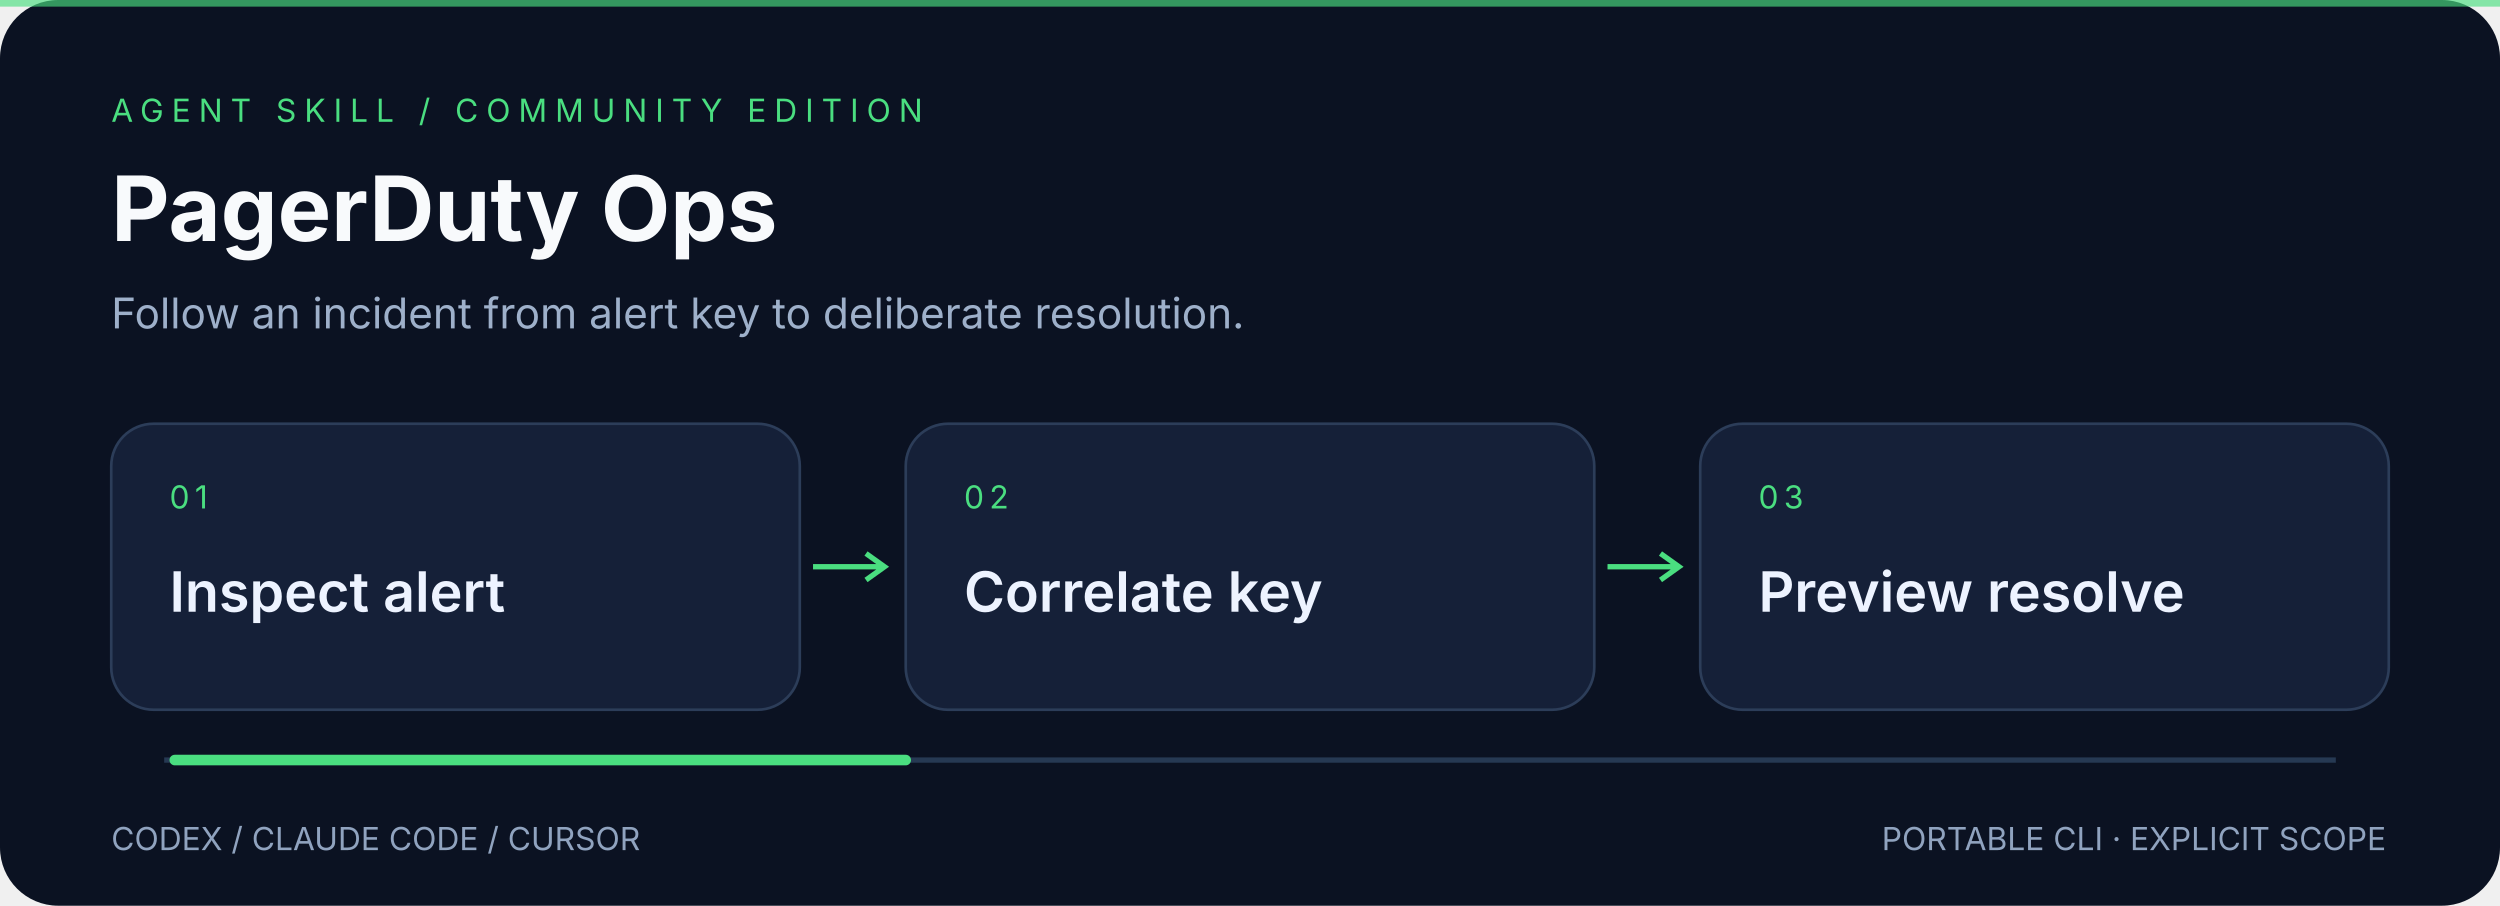
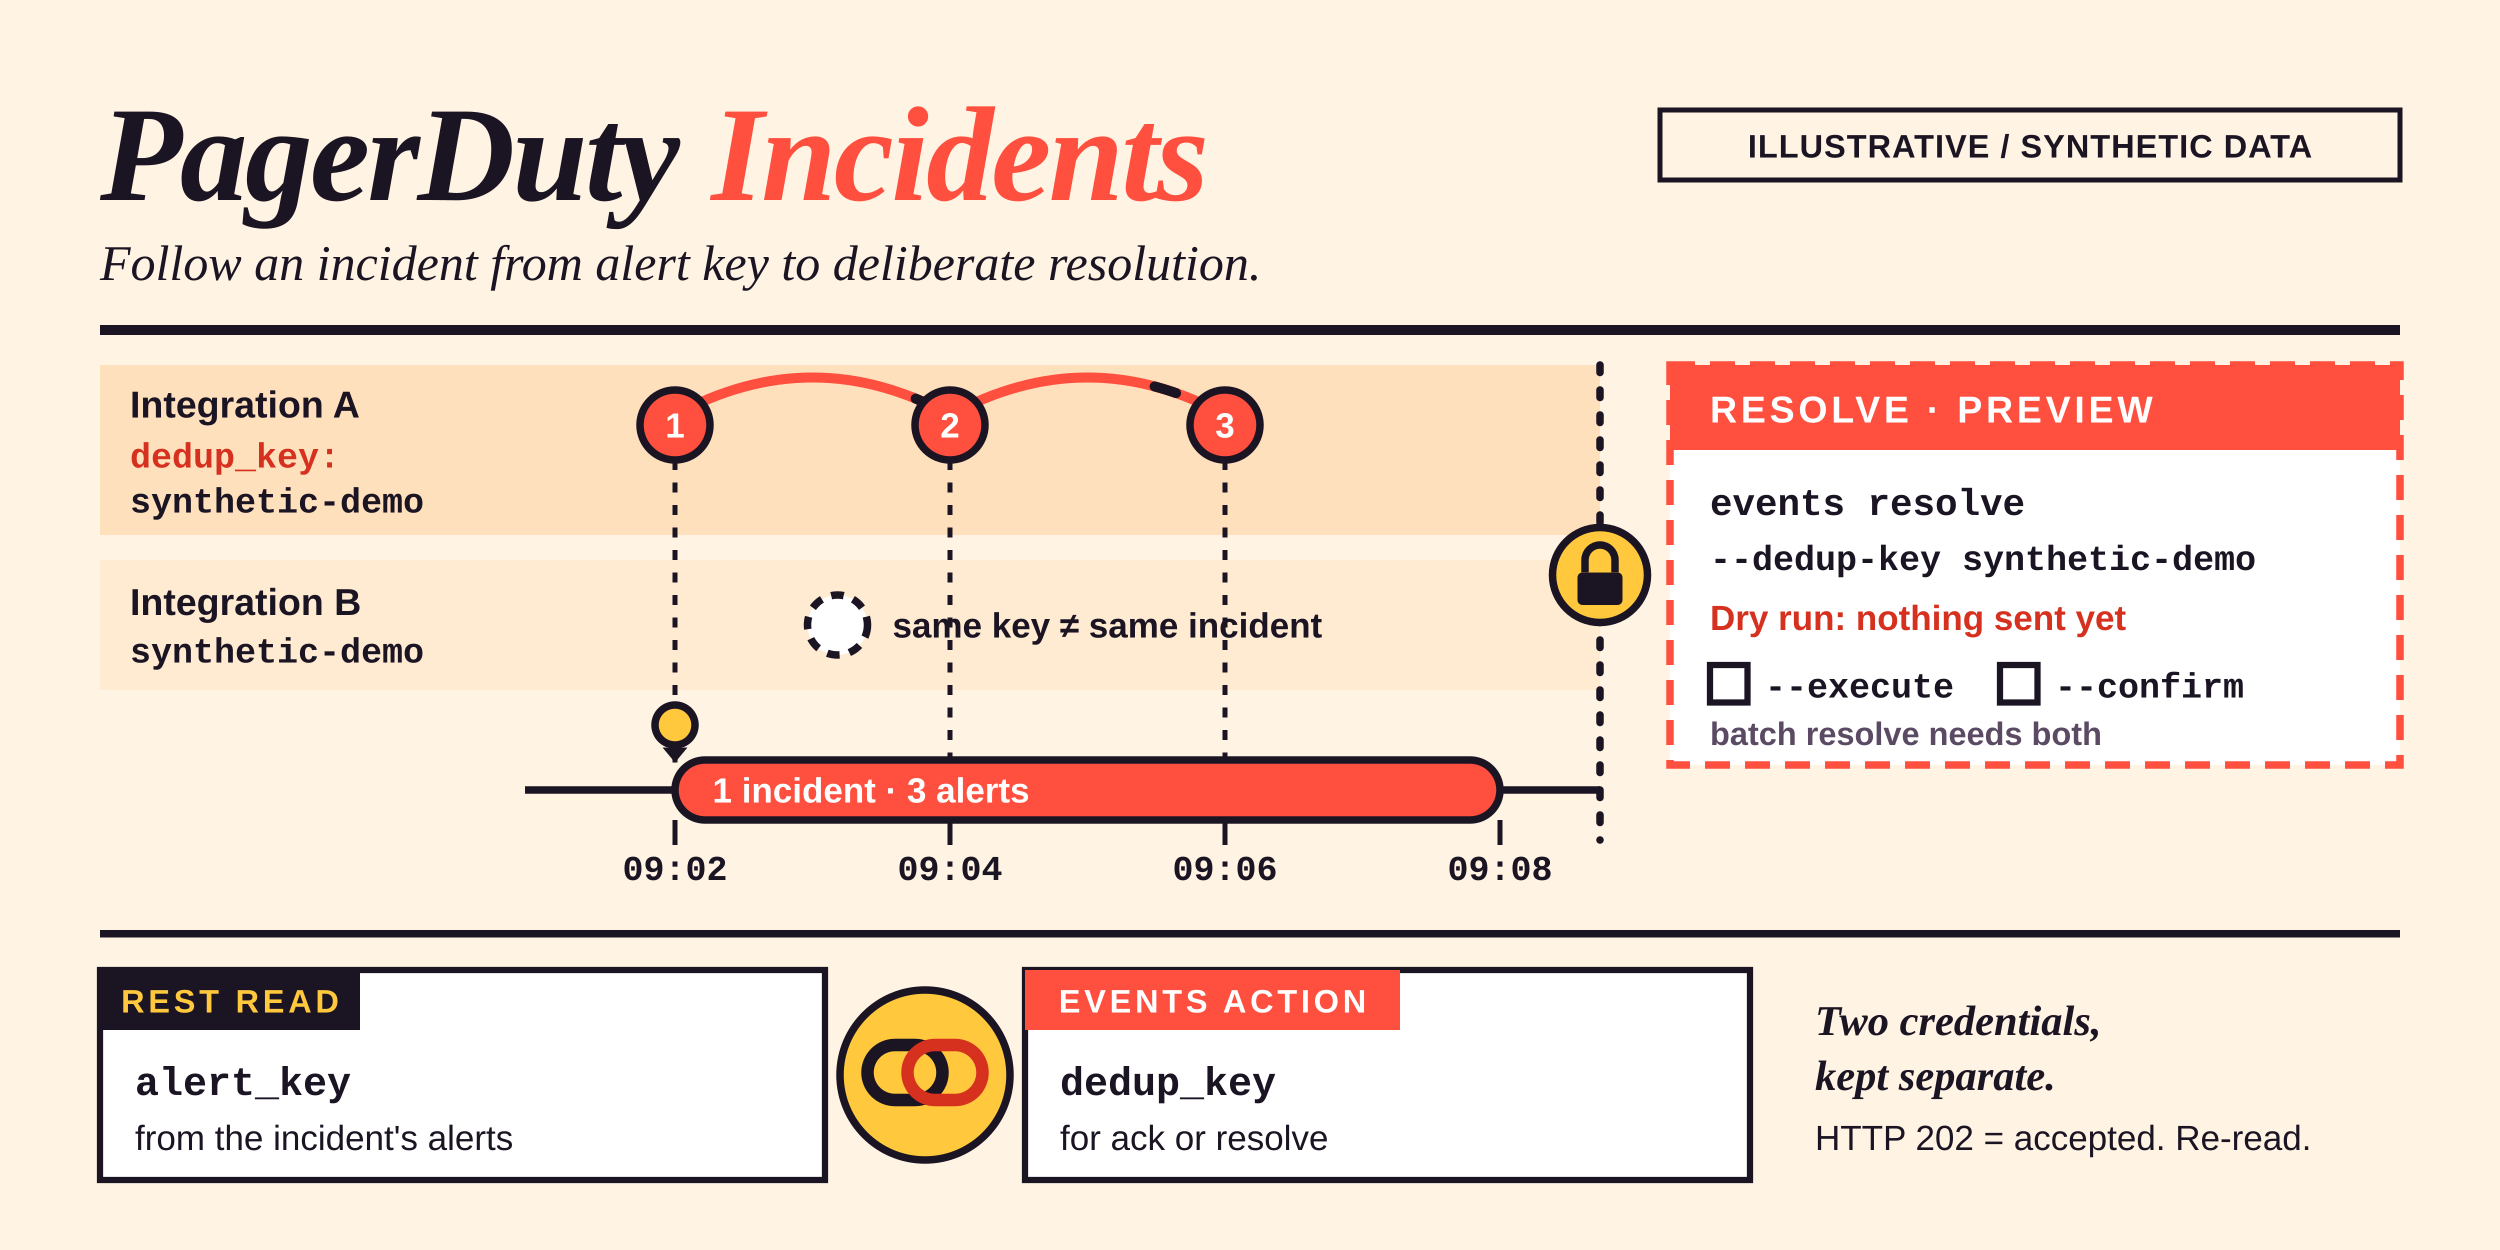
- <svg xmlns="http://www.w3.org/2000/svg" width="944" height="342" viewBox="0 0 944 342" role="img" aria-labelledby="title desc">
-   <style>text{font-family:system-ui,-apple-system,Segoe UI,sans-serif} .pulse{animation:flow 4s ease-in-out infinite} @keyframes flow{0%,100%{opacity:.35;transform:translateX(0)}50%{opacity:1;transform:translateX(540px)}} @media(prefers-reduced-motion:reduce){.pulse{animation:none}}</style>
-   <rect width="944" height="342" rx="22" fill="#0b1222" />
-   <path d="M0 1 H944" stroke="#4ade80" stroke-width="3" opacity=".65" />
-   <text x="42" y="46" fill="#4ade80" font-size="12" letter-spacing="3">AGENT SKILL / COMMUNITY EDITION</text>
-   <text x="42" y="91" fill="#f8fafc" font-size="34" font-weight="700">PagerDuty Ops</text>
-   <text x="42" y="124" fill="#9eb0ca" font-size="16">Follow an incident from alert key to deliberate resolution.</text>
-   <rect x="42" y="160" width="260" height="108" rx="16" fill="#152038" stroke="#2c3d59" />
-   <text x="64" y="192" fill="#4ade80" font-size="12" letter-spacing="2">01</text>
-   <text x="64" y="231" fill="#edf3ff" font-size="21" font-weight="600">Inspect alert</text>
-   <path d="M 307 214 H 334 m -7 -5 7 5 -7 5" stroke="#4ade80" stroke-width="2" fill="none" />
-   <rect x="342" y="160" width="260" height="108" rx="16" fill="#152038" stroke="#2c3d59" />
-   <text x="364" y="192" fill="#4ade80" font-size="12" letter-spacing="2">02</text>
-   <text x="364" y="231" fill="#edf3ff" font-size="21" font-weight="600">Correlate key</text>
-   <path d="M 607 214 H 634 m -7 -5 7 5 -7 5" stroke="#4ade80" stroke-width="2" fill="none" />
-   <rect x="642" y="160" width="260" height="108" rx="16" fill="#152038" stroke="#2c3d59" />
-   <text x="664" y="192" fill="#4ade80" font-size="12" letter-spacing="2">03</text>
-   <text x="664" y="231" fill="#edf3ff" font-size="21" font-weight="600">Preview resolve</text>
-   <path d="M 62 287 H 882" stroke="#263953" stroke-width="2" />
-   <rect class="pulse" x="64" y="285" width="280" height="4" rx="2" fill="#4ade80" />
-   <text x="42" y="321" fill="#90a3bf" font-size="12">CODEX / CLAUDE CODE / CURSOR</text>
-   <text x="901" y="321" text-anchor="end" fill="#90a3bf" font-size="12">PORTABLE CLI · EXPLICIT SCOPE</text>
+ <svg xmlns="http://www.w3.org/2000/svg" width="1000" height="500" viewBox="0 0 1000 500" role="img" aria-labelledby="pd-title pd-desc">
+   <style>
+ .pd-serif{font-family:Georgia,"Iowan Old Style","Times New Roman",serif}
+ .pd-s{font-family:"Avenir Next","Segoe UI","Helvetica Neue",Arial,sans-serif}
+ .pd-m{font-family:ui-monospace,"SF Mono",Menlo,Consolas,"Courier New",monospace}
+ .pd-dot{animation:pd-dot 8s linear infinite}
+ @keyframes pd-dot{0%{transform:translateX(0);opacity:1}70%{transform:translateX(330px);opacity:1}80%{transform:translateX(330px);opacity:0}99%{transform:translateX(0);opacity:0}100%{transform:translateX(0);opacity:1}}
+ .pd-ring{opacity:0;transform-box:fill-box;transform-origin:50% 50%;animation:pd-ring 8s ease-out infinite both}
+ .pd-r2{animation-delay:1.87s}.pd-r3{animation-delay:3.73s}
+ @keyframes pd-ring{0%{transform:scale(1);opacity:.9}14%{transform:scale(2.6);opacity:0}100%{transform:scale(2.6);opacity:0}}
+ .pd-flow{stroke-dasharray:9 91;animation:pd-flow 3s linear infinite}
+ @keyframes pd-flow{from{stroke-dashoffset:0}to{stroke-dashoffset:-100}}
+ .pd-gate{animation:pd-gate 3s ease-in-out infinite}
+ @keyframes pd-gate{0%,100%{opacity:1}50%{opacity:.55}}
+ @media (prefers-reduced-motion:reduce){*{animation:none!important}}
+ </style>
+   <rect width="1000" height="500" fill="#FFF3E3" />
+   <text class="pd-serif" x="40" y="80" font-size="54" font-weight="700" font-style="italic" fill="#1B1423" letter-spacing="-1">PagerDuty <tspan fill="#FF4F3F">Incidents</tspan>
+   </text>
+   <text class="pd-serif" x="40" y="112" font-size="20" font-style="italic" fill="#1B1423">Follow an incident from alert key to deliberate resolution.</text>
+   <rect x="664" y="44" width="296" height="28" fill="none" stroke="#1B1423" stroke-width="2" />
+   <text class="pd-s" x="812" y="63" font-size="13" font-weight="800" fill="#1B1423" text-anchor="middle" letter-spacing=".4">ILLUSTRATIVE / SYNTHETIC DATA</text>
+   <rect x="40" y="130" width="920" height="4" fill="#1B1423" />
+   <rect x="40" y="146" width="600" height="68" fill="#FFE0BC" />
+   <rect x="40" y="224" width="600" height="52" fill="#FFEAD2" />
+   <g class="pd-s" fill="#1B1423">
+     <text x="52" y="167" font-size="15" font-weight="800">Integration A</text>
+     <text x="52" y="187" font-size="14" font-weight="700" fill="#D6301F" class="pd-m">dedup_key:</text>
+     <text x="52" y="205" font-size="14" font-weight="700" class="pd-m">synthetic-demo</text>
+     <text x="52" y="246" font-size="15" font-weight="800">Integration B</text>
+     <text x="52" y="265" font-size="14" font-weight="700" class="pd-m">synthetic-demo</text>
+   </g>
+   <g fill="none" stroke="#FF4F3F" stroke-width="4" stroke-linecap="round">
+     <path d="M270 166 Q325 136 380 166" />
+     <path d="M380 166 Q435 136 490 166" />
+   </g>
+   <g fill="none" stroke="#1B1423" stroke-width="4" stroke-linecap="round">
+     <path class="pd-flow" pathLength="100" d="M270 166 Q325 136 380 166 Q435 136 490 166" />
+   </g>
+   <g stroke="#1B1423" stroke-width="2" stroke-dasharray="4 5">
+     <line x1="270" y1="184" x2="270" y2="305" />
+     <line x1="380" y1="184" x2="380" y2="305" />
+     <line x1="490" y1="184" x2="490" y2="305" />
+   </g>
+   <g fill="#FF4F3F" stroke="#1B1423" stroke-width="3">
+     <circle cx="270" cy="170" r="14" />
+     <circle cx="380" cy="170" r="14" />
+     <circle cx="490" cy="170" r="14" />
+   </g>
+   <g fill="none" stroke="#FF4F3F" stroke-width="3">
+     <circle class="pd-ring" cx="270" cy="170" r="14" />
+     <circle class="pd-ring pd-r2" cx="380" cy="170" r="14" />
+     <circle class="pd-ring pd-r3" cx="490" cy="170" r="14" />
+   </g>
+   <g class="pd-s" font-size="14" font-weight="800" fill="#fff" text-anchor="middle">
+     <text x="270" y="175">1</text>
+     <text x="380" y="175">2</text>
+     <text x="490" y="175">3</text>
+   </g>
+   <circle cx="335" cy="250" r="12" fill="#fff" stroke="#1B1423" stroke-width="3" stroke-dasharray="5 4" />
+   <text class="pd-s" x="357" y="255" font-size="14" font-weight="800" fill="#1B1423">same key ≠ same incident</text>
+   <line x1="210" y1="316" x2="640" y2="316" stroke="#1B1423" stroke-width="3" />
+   <rect x="270" y="304" width="330" height="24" rx="12" fill="#FF4F3F" stroke="#1B1423" stroke-width="3" />
+   <text class="pd-s" x="285" y="321" font-size="14" font-weight="800" fill="#fff">1 incident · 3 alerts</text>
+   <g class="pd-m" font-size="14" font-weight="700" fill="#1B1423" text-anchor="middle">
+     <text x="270" y="352">09:02</text>
+     <text x="380" y="352">09:04</text>
+     <text x="490" y="352">09:06</text>
+     <text x="600" y="352">09:08</text>
+   </g>
+   <g stroke="#1B1423" stroke-width="2">
+     <line x1="270" y1="328" x2="270" y2="338" />
+     <line x1="380" y1="328" x2="380" y2="338" />
+     <line x1="490" y1="328" x2="490" y2="338" />
+     <line x1="600" y1="328" x2="600" y2="338" />
+   </g>
+   <g class="pd-dot">
+     <circle cx="270" cy="290" r="8" fill="#FFC83D" stroke="#1B1423" stroke-width="3" />
+     <path d="M265 299 h10 l-5 6 z" fill="#1B1423" />
+   </g>
+   <line x1="640" y1="146" x2="640" y2="336" stroke="#1B1423" stroke-width="3" stroke-dasharray="3 7" stroke-linecap="round" />
+   <g class="pd-gate">
+     <circle cx="640" cy="230" r="19" fill="#FFC83D" stroke="#1B1423" stroke-width="3" />
+     <rect x="631" y="229" width="18" height="13" rx="2" fill="#1B1423" />
+     <path d="M634 229 v-5 a6 6 0 0 1 12 0 v5" fill="none" stroke="#1B1423" stroke-width="3" />
+   </g>
+   <rect x="668" y="146" width="292" height="160" fill="#fff" stroke="#FF4F3F" stroke-width="3" stroke-dasharray="10 6" />
+   <rect x="668" y="146" width="292" height="34" fill="#FF4F3F" />
+   <text class="pd-s" x="684" y="169" font-size="15" font-weight="800" fill="#fff" letter-spacing="1.5">RESOLVE · PREVIEW</text>
+   <g class="pd-m" fill="#1B1423">
+     <text x="684" y="206" font-size="15" font-weight="800">events resolve</text>
+     <text x="684" y="228" font-size="14" font-weight="700">--dedup-key synthetic-demo</text>
+   </g>
+   <text class="pd-s" x="684" y="252" font-size="14" font-weight="700" fill="#D6301F">Dry run: nothing sent yet</text>
+   <g fill="#fff" stroke="#1B1423" stroke-width="2.5">
+     <rect x="684" y="266" width="15" height="15" />
+     <rect x="800" y="266" width="15" height="15" />
+   </g>
+   <g class="pd-m" font-size="14" font-weight="700" fill="#1B1423">
+     <text x="706" y="279">--execute</text>
+     <text x="822" y="279">--confirm</text>
+   </g>
+   <text class="pd-s" x="684" y="298" font-size="13" font-weight="700" fill="#5B4A63">batch resolve needs both</text>
+   <rect x="40" y="372" width="920" height="3" fill="#1B1423" />
+   <rect x="40" y="388" width="290" height="84" fill="#fff" stroke="#1B1423" stroke-width="2.5" />
+   <rect x="40" y="388" width="104" height="24" fill="#1B1423" />
+   <text class="pd-s" x="92" y="405" font-size="13" font-weight="800" fill="#FFC83D" text-anchor="middle" letter-spacing="1.5">REST READ</text>
+   <text class="pd-m" x="54" y="438" font-size="16" font-weight="800" fill="#1B1423">alert_key</text>
+   <text class="pd-s" x="54" y="460" font-size="14" fill="#1B1423">from the incident's alerts</text>
+   <rect x="410" y="388" width="290" height="84" fill="#fff" stroke="#1B1423" stroke-width="2.5" />
+   <rect x="410" y="388" width="150" height="24" fill="#FF4F3F" />
+   <text class="pd-s" x="485" y="405" font-size="13" font-weight="800" fill="#fff" text-anchor="middle" letter-spacing="1.5">EVENTS ACTION</text>
+   <text class="pd-m" x="424" y="438" font-size="16" font-weight="800" fill="#1B1423">dedup_key</text>
+   <text class="pd-s" x="424" y="460" font-size="14" fill="#1B1423">for ack or resolve</text>
+   <circle cx="370" cy="430" r="34" fill="#FFC83D" stroke="#1B1423" stroke-width="3" />
+   <g fill="none" stroke="#1B1423" stroke-width="5">
+     <rect x="347" y="418" width="30" height="22" rx="11" />
+     <rect x="363" y="418" width="30" height="22" rx="11" stroke="#D6301F" />
+   </g>
+   <text class="pd-serif" x="726" y="414" font-size="17" font-style="italic" font-weight="700" fill="#1B1423">Two credentials,</text>
+   <text class="pd-serif" x="726" y="436" font-size="17" font-style="italic" font-weight="700" fill="#1B1423">kept separate.</text>
+   <text class="pd-s" x="726" y="460" font-size="14" fill="#1B1423">HTTP 202 = accepted. Re-read.</text>
</svg>
